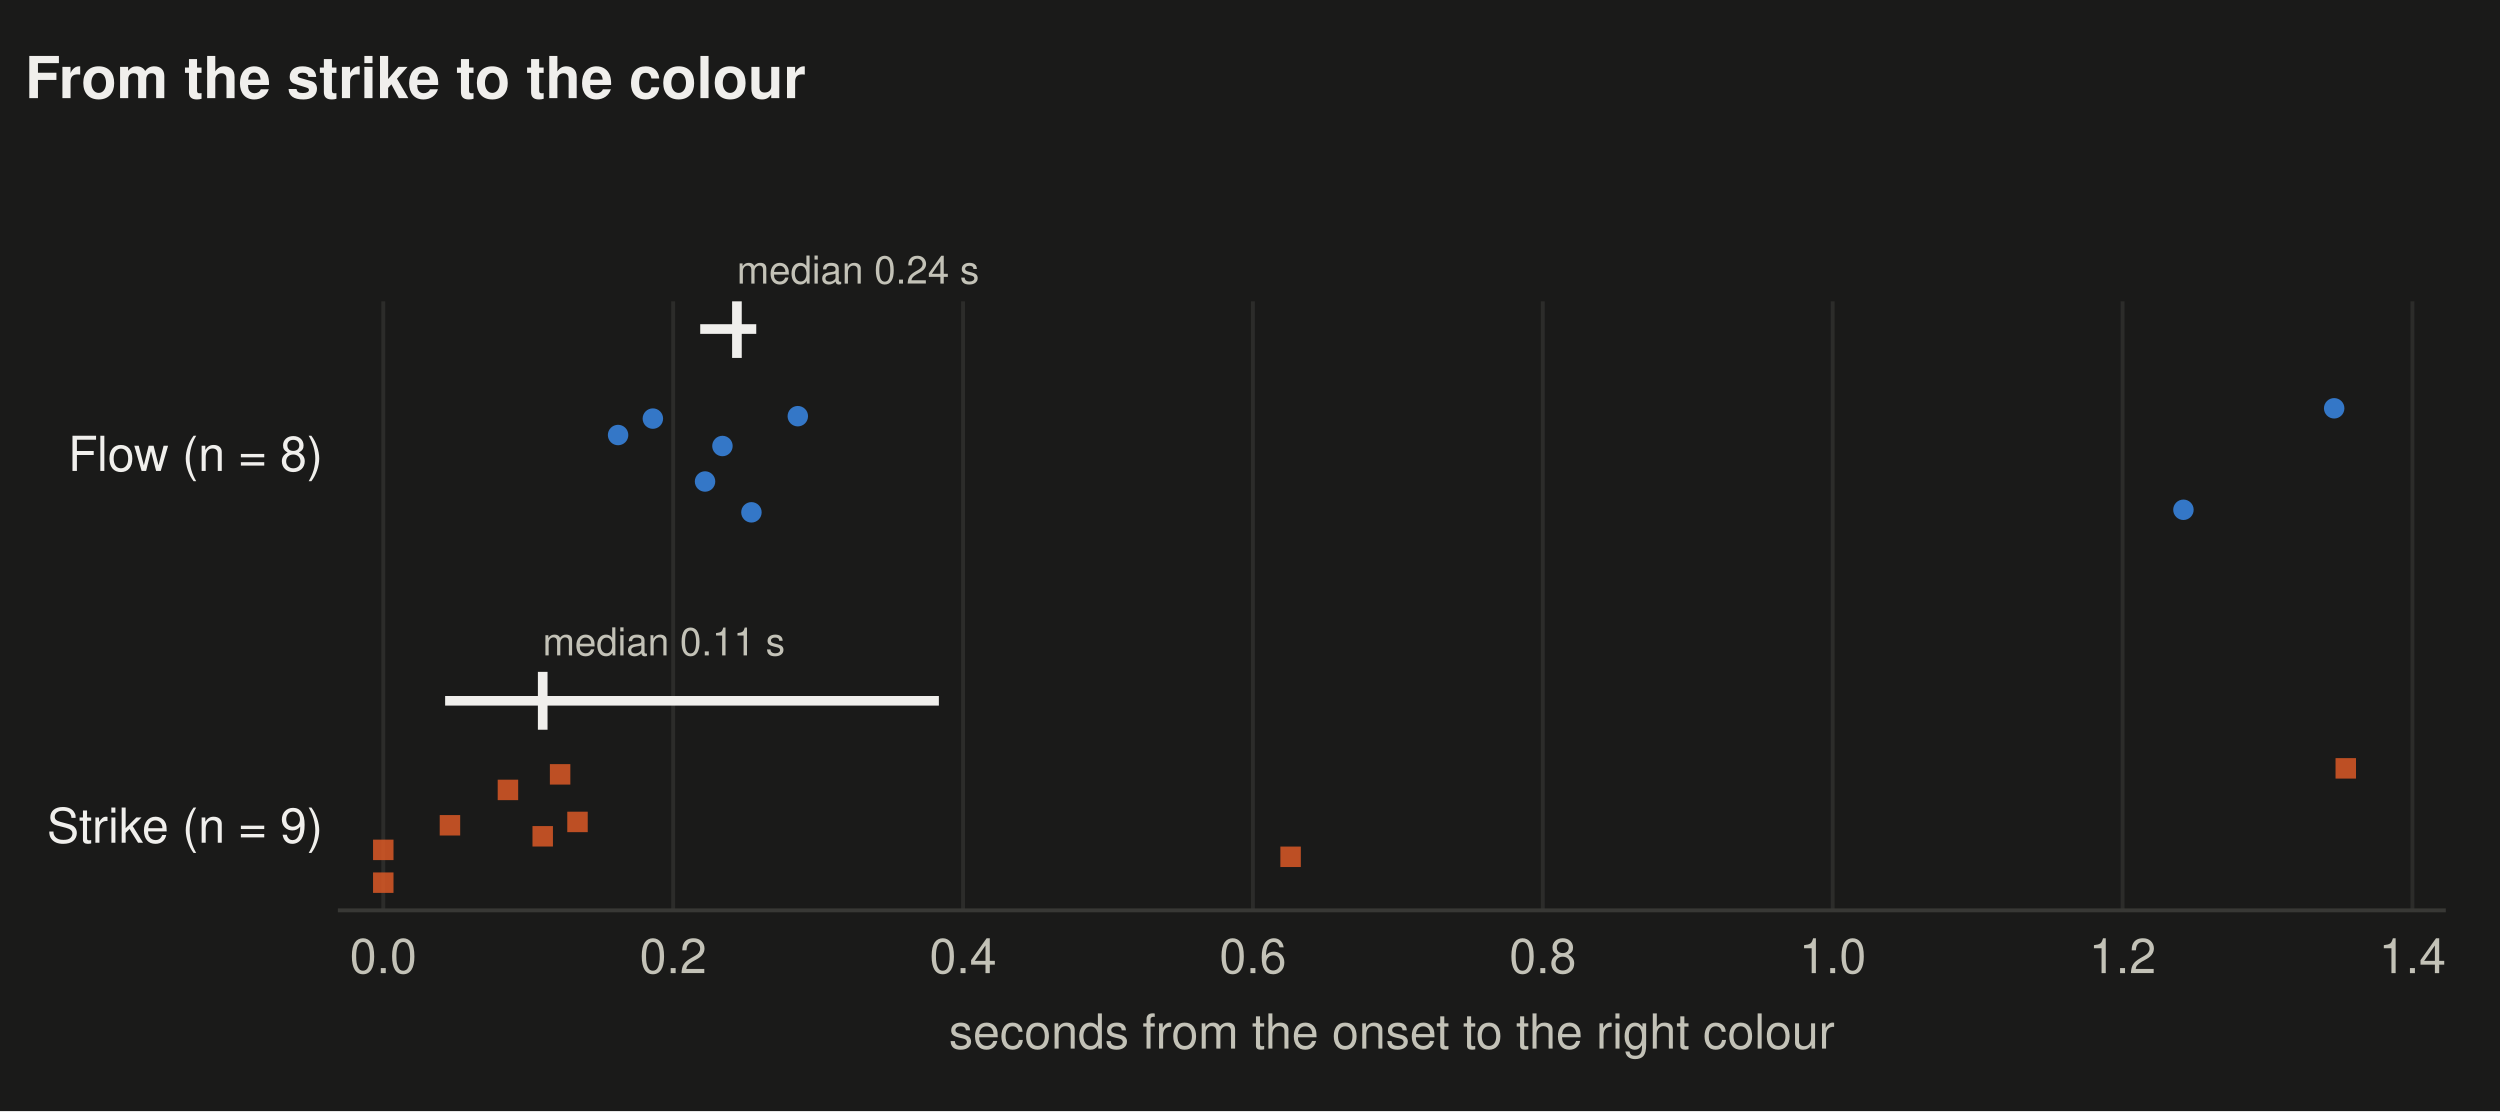
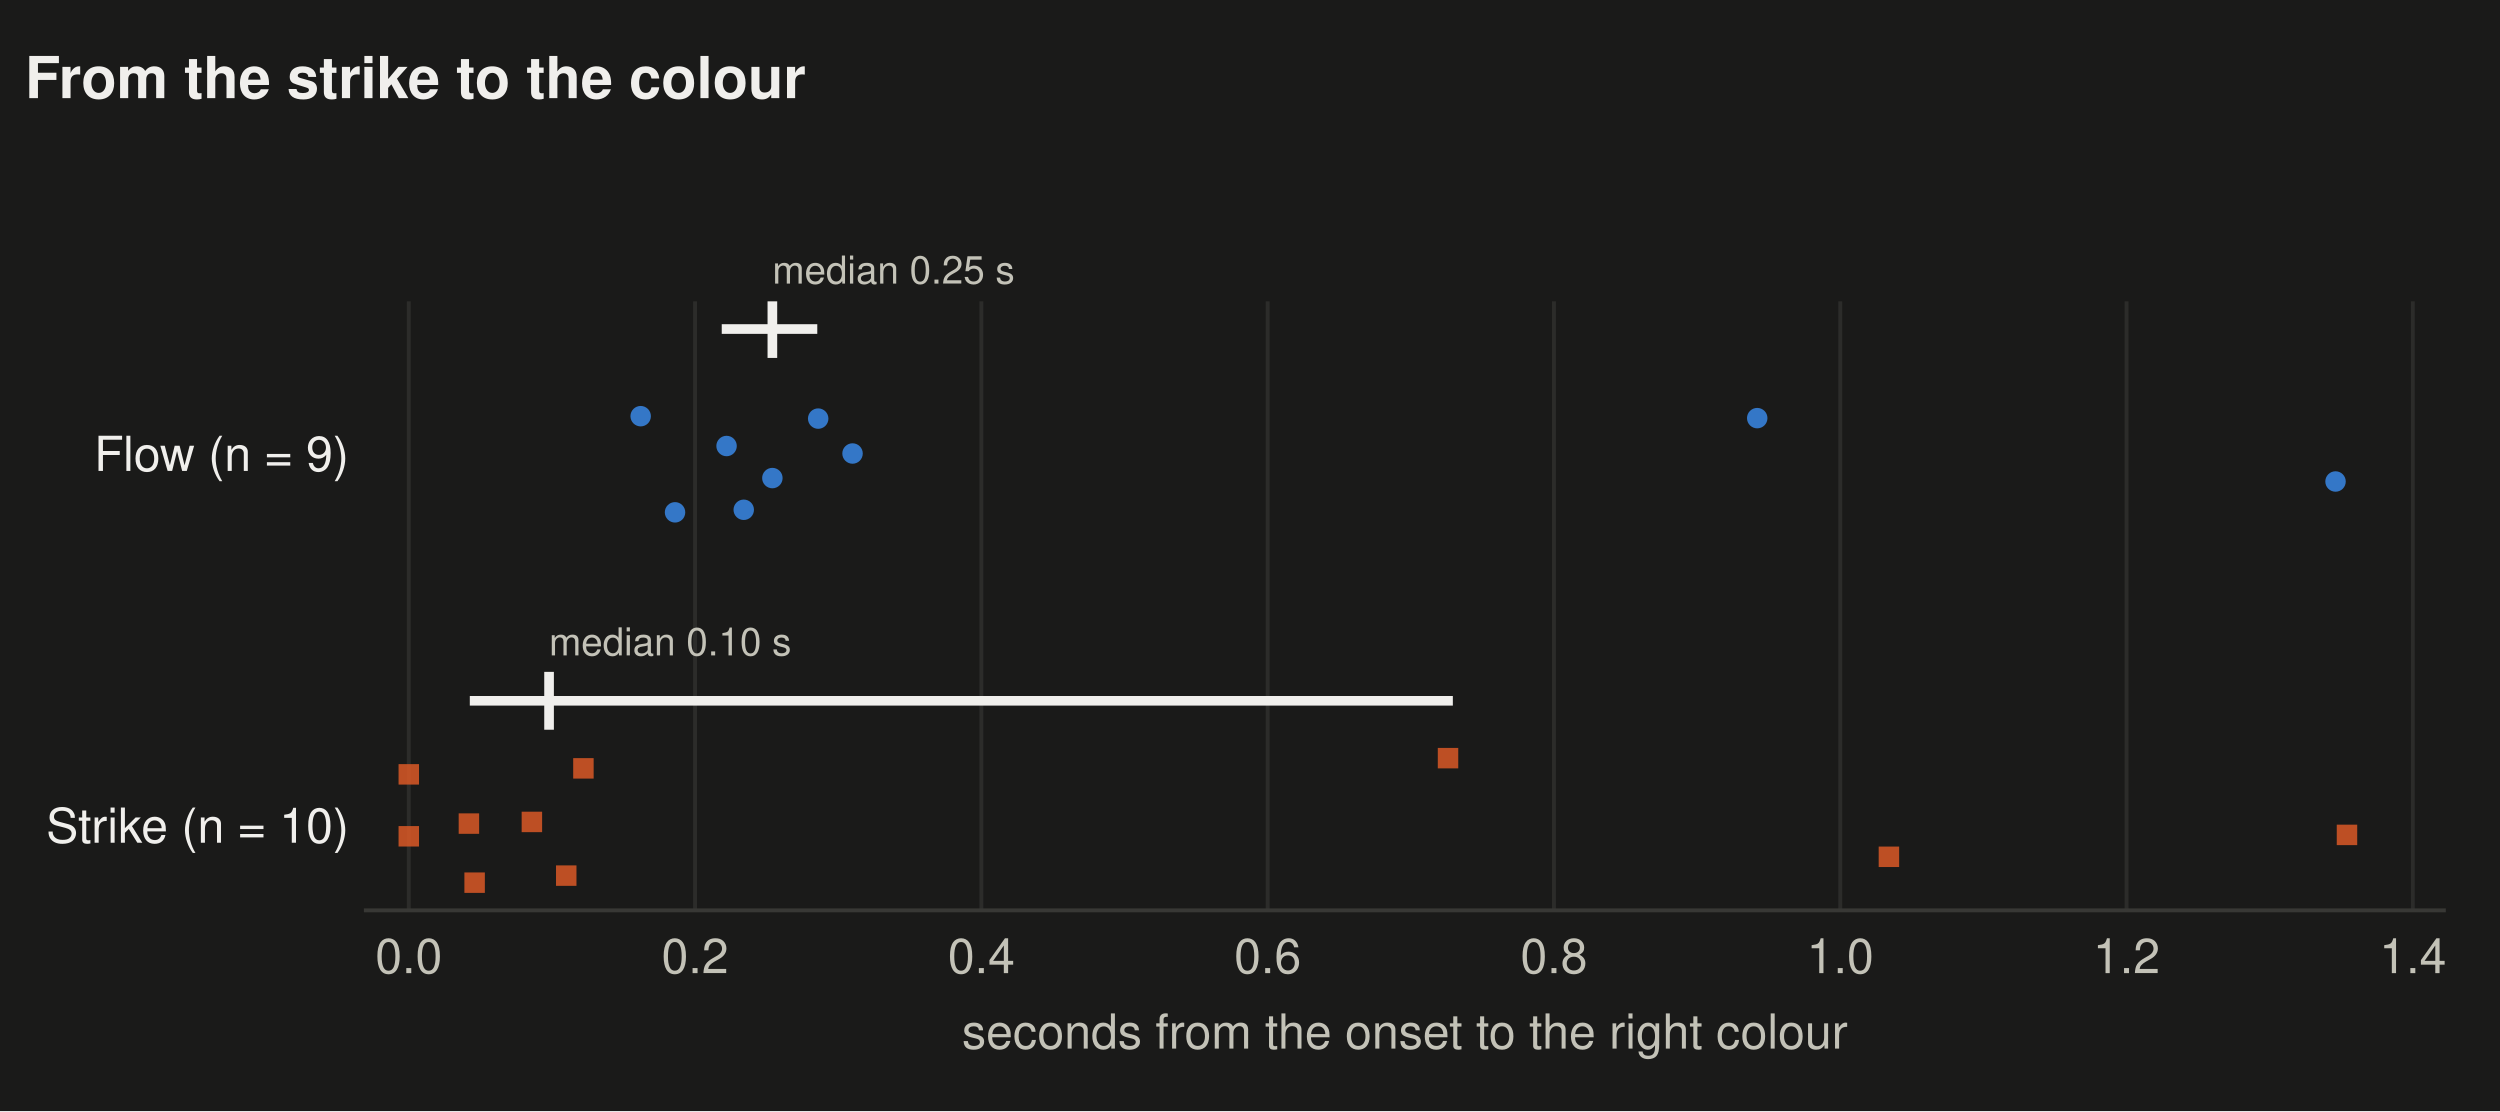
<svg xmlns="http://www.w3.org/2000/svg" xmlns:xlink="http://www.w3.org/1999/xlink" width="518.4pt" height="230.4pt" viewBox="0 0 518.4 230.4" version="1.1">
  <defs>
    <style type="text/css">*{stroke-linejoin: round; stroke-linecap: butt}</style>
  </defs>
  <g id="figure_1">
    <g id="patch_1">
      <path d="M 0 230.4  L 518.4 230.4  L 518.4 0  L 0 0  z " style="fill: #1a1a19" />
    </g>
    <g id="axes_1">
      <g id="patch_2">
-         <path d="M 70.46 188.77  L 506.766 188.77  L 506.766 62.486  L 70.46 62.486  z " style="fill: #1a1a19" />
+         <path d="M 75.86 188.77  L 506.766 188.77  L 506.766 62.486  L 75.86 62.486  z " style="fill: #1a1a19" />
      </g>
      <g id="matplotlib.axis_1">
        <g id="xtick_1">
          <g id="line2d_1">
-             <path d="M 79.476 188.77  L 79.476 62.486  " clip-path="url(#pdac72dd89d)" style="fill: none; stroke: #2c2c2a; stroke-width: 0.8; stroke-linecap: square" />
+             <path d="M 84.765 188.77  L 84.765 62.486  " clip-path="url(#p2594584c7b)" style="fill: none; stroke: #2c2c2a; stroke-width: 0.8; stroke-linecap: square" />
          </g>
          <g id="line2d_2" />
          <g id="text_1">
-             <text style="font-size: 10px; font-family: 'Helvetica Neue', 'Helvetica', 'Arial', 'DejaVu Sans'; text-anchor: middle; fill: #c3c2b7" x="79.476" y="201.79" transform="rotate(-0 79.47644 201.79)">0.0</text>
+             <text style="font-size: 10px; font-family: 'Helvetica Neue', 'Helvetica', 'Arial', 'DejaVu Sans'; text-anchor: middle; fill: #c3c2b7" x="84.765" y="201.79" transform="rotate(-0 84.76485 201.79)">0.0</text>
          </g>
        </g>
        <g id="xtick_2">
          <g id="line2d_3">
-             <path d="M 139.586 188.77  L 139.586 62.486  " clip-path="url(#pdac72dd89d)" style="fill: none; stroke: #2c2c2a; stroke-width: 0.8; stroke-linecap: square" />
+             <path d="M 144.13 188.77  L 144.13 62.486  " clip-path="url(#p2594584c7b)" style="fill: none; stroke: #2c2c2a; stroke-width: 0.8; stroke-linecap: square" />
          </g>
          <g id="line2d_4" />
          <g id="text_2">
-             <text style="font-size: 10px; font-family: 'Helvetica Neue', 'Helvetica', 'Arial', 'DejaVu Sans'; text-anchor: middle; fill: #c3c2b7" x="139.586" y="201.79" transform="rotate(-0 139.586 201.79)">0.2</text>
+             <text style="font-size: 10px; font-family: 'Helvetica Neue', 'Helvetica', 'Arial', 'DejaVu Sans'; text-anchor: middle; fill: #c3c2b7" x="144.13" y="201.79" transform="rotate(-0 144.1305 201.79)">0.2</text>
          </g>
        </g>
        <g id="xtick_3">
          <g id="line2d_5">
-             <path d="M 199.696 188.77  L 199.696 62.486  " clip-path="url(#pdac72dd89d)" style="fill: none; stroke: #2c2c2a; stroke-width: 0.8; stroke-linecap: square" />
+             <path d="M 203.496 188.77  L 203.496 62.486  " clip-path="url(#p2594584c7b)" style="fill: none; stroke: #2c2c2a; stroke-width: 0.8; stroke-linecap: square" />
          </g>
          <g id="line2d_6" />
          <g id="text_3">
-             <text style="font-size: 10px; font-family: 'Helvetica Neue', 'Helvetica', 'Arial', 'DejaVu Sans'; text-anchor: middle; fill: #c3c2b7" x="199.696" y="201.79" transform="rotate(-0 199.6956 201.79)">0.4</text>
+             <text style="font-size: 10px; font-family: 'Helvetica Neue', 'Helvetica', 'Arial', 'DejaVu Sans'; text-anchor: middle; fill: #c3c2b7" x="203.496" y="201.79" transform="rotate(-0 203.4961 201.79)">0.4</text>
          </g>
        </g>
        <g id="xtick_4">
          <g id="line2d_7">
-             <path d="M 259.805 188.77  L 259.805 62.486  " clip-path="url(#pdac72dd89d)" style="fill: none; stroke: #2c2c2a; stroke-width: 0.8; stroke-linecap: square" />
+             <path d="M 262.862 188.77  L 262.862 62.486  " clip-path="url(#p2594584c7b)" style="fill: none; stroke: #2c2c2a; stroke-width: 0.8; stroke-linecap: square" />
          </g>
          <g id="line2d_8" />
          <g id="text_4">
-             <text style="font-size: 10px; font-family: 'Helvetica Neue', 'Helvetica', 'Arial', 'DejaVu Sans'; text-anchor: middle; fill: #c3c2b7" x="259.805" y="201.79" transform="rotate(-0 259.8052 201.79)">0.6</text>
+             <text style="font-size: 10px; font-family: 'Helvetica Neue', 'Helvetica', 'Arial', 'DejaVu Sans'; text-anchor: middle; fill: #c3c2b7" x="262.862" y="201.79" transform="rotate(-0 262.8618 201.79)">0.6</text>
          </g>
        </g>
        <g id="xtick_5">
          <g id="line2d_9">
-             <path d="M 319.915 188.77  L 319.915 62.486  " clip-path="url(#pdac72dd89d)" style="fill: none; stroke: #2c2c2a; stroke-width: 0.8; stroke-linecap: square" />
+             <path d="M 322.227 188.77  L 322.227 62.486  " clip-path="url(#p2594584c7b)" style="fill: none; stroke: #2c2c2a; stroke-width: 0.8; stroke-linecap: square" />
          </g>
          <g id="line2d_10" />
          <g id="text_5">
-             <text style="font-size: 10px; font-family: 'Helvetica Neue', 'Helvetica', 'Arial', 'DejaVu Sans'; text-anchor: middle; fill: #c3c2b7" x="319.915" y="201.79" transform="rotate(-0 319.9148 201.79)">0.8</text>
+             <text style="font-size: 10px; font-family: 'Helvetica Neue', 'Helvetica', 'Arial', 'DejaVu Sans'; text-anchor: middle; fill: #c3c2b7" x="322.227" y="201.79" transform="rotate(-0 322.2274 201.79)">0.8</text>
          </g>
        </g>
        <g id="xtick_6">
          <g id="line2d_11">
-             <path d="M 380.024 188.77  L 380.024 62.486  " clip-path="url(#pdac72dd89d)" style="fill: none; stroke: #2c2c2a; stroke-width: 0.8; stroke-linecap: square" />
+             <path d="M 381.593 188.77  L 381.593 62.486  " clip-path="url(#p2594584c7b)" style="fill: none; stroke: #2c2c2a; stroke-width: 0.8; stroke-linecap: square" />
          </g>
          <g id="line2d_12" />
          <g id="text_6">
-             <text style="font-size: 10px; font-family: 'Helvetica Neue', 'Helvetica', 'Arial', 'DejaVu Sans'; text-anchor: middle; fill: #c3c2b7" x="380.024" y="201.79" transform="rotate(-0 380.0244 201.79)">1.0</text>
+             <text style="font-size: 10px; font-family: 'Helvetica Neue', 'Helvetica', 'Arial', 'DejaVu Sans'; text-anchor: middle; fill: #c3c2b7" x="381.593" y="201.79" transform="rotate(-0 381.5931 201.79)">1.0</text>
          </g>
        </g>
        <g id="xtick_7">
          <g id="line2d_13">
-             <path d="M 440.134 188.77  L 440.134 62.486  " clip-path="url(#pdac72dd89d)" style="fill: none; stroke: #2c2c2a; stroke-width: 0.8; stroke-linecap: square" />
+             <path d="M 440.959 188.77  L 440.959 62.486  " clip-path="url(#p2594584c7b)" style="fill: none; stroke: #2c2c2a; stroke-width: 0.8; stroke-linecap: square" />
          </g>
          <g id="line2d_14" />
          <g id="text_7">
-             <text style="font-size: 10px; font-family: 'Helvetica Neue', 'Helvetica', 'Arial', 'DejaVu Sans'; text-anchor: middle; fill: #c3c2b7" x="440.134" y="201.79" transform="rotate(-0 440.134 201.79)">1.2</text>
+             <text style="font-size: 10px; font-family: 'Helvetica Neue', 'Helvetica', 'Arial', 'DejaVu Sans'; text-anchor: middle; fill: #c3c2b7" x="440.959" y="201.79" transform="rotate(-0 440.9587 201.79)">1.2</text>
          </g>
        </g>
        <g id="xtick_8">
          <g id="line2d_15">
-             <path d="M 500.244 188.77  L 500.244 62.486  " clip-path="url(#pdac72dd89d)" style="fill: none; stroke: #2c2c2a; stroke-width: 0.8; stroke-linecap: square" />
+             <path d="M 500.324 188.77  L 500.324 62.486  " clip-path="url(#p2594584c7b)" style="fill: none; stroke: #2c2c2a; stroke-width: 0.8; stroke-linecap: square" />
          </g>
          <g id="line2d_16" />
          <g id="text_8">
-             <text style="font-size: 10px; font-family: 'Helvetica Neue', 'Helvetica', 'Arial', 'DejaVu Sans'; text-anchor: middle; fill: #c3c2b7" x="500.244" y="201.79" transform="rotate(-0 500.2436 201.79)">1.4</text>
+             <text style="font-size: 10px; font-family: 'Helvetica Neue', 'Helvetica', 'Arial', 'DejaVu Sans'; text-anchor: middle; fill: #c3c2b7" x="500.324" y="201.79" transform="rotate(-0 500.3243 201.79)">1.4</text>
          </g>
        </g>
        <g id="text_9">
-           <text style="font-size: 10px; font-family: 'Helvetica Neue', 'Helvetica', 'Arial', 'DejaVu Sans'; text-anchor: middle; fill: #c3c2b7" x="288.613" y="217.44" transform="rotate(-0 288.6128 217.44)">seconds from the onset to the right colour</text>
+           <text style="font-size: 10px; font-family: 'Helvetica Neue', 'Helvetica', 'Arial', 'DejaVu Sans'; text-anchor: middle; fill: #c3c2b7" x="291.313" y="217.44" transform="rotate(-0 291.3128 217.44)">seconds from the onset to the right colour</text>
        </g>
      </g>
      <g id="matplotlib.axis_2">
        <g id="ytick_1">
          <g id="line2d_17" />
          <g id="text_10">
-             <text style="font-size: 10px; font-family: 'Helvetica Neue', 'Helvetica', 'Arial', 'DejaVu Sans'; text-anchor: end; fill: #f0efec" x="66.96" y="97.656" transform="rotate(-0 66.96 97.65582)">Flow (n = 8)</text>
+             <text style="font-size: 10px; font-family: 'Helvetica Neue', 'Helvetica', 'Arial', 'DejaVu Sans'; text-anchor: end; fill: #f0efec" x="72.36" y="97.656" transform="rotate(-0 72.36 97.65582)">Flow (n = 9)</text>
          </g>
        </g>
        <g id="ytick_2">
          <g id="line2d_18" />
          <g id="text_11">
-             <text style="font-size: 10px; font-family: 'Helvetica Neue', 'Helvetica', 'Arial', 'DejaVu Sans'; text-anchor: end; fill: #f0efec" x="66.96" y="174.748" transform="rotate(-0 66.96 174.7479)">Strike (n = 9)</text>
+             <text style="font-size: 10px; font-family: 'Helvetica Neue', 'Helvetica', 'Arial', 'DejaVu Sans'; text-anchor: end; fill: #f0efec" x="72.36" y="174.748" transform="rotate(-0 72.36 174.7479)">Strike (n = 10)</text>
          </g>
        </g>
      </g>
      <g id="PathCollection_1">
        <defs>
-           <path id="C0_0_dc09100b94" d="M 0 2.121  C 0.563 2.121 1.102 1.898 1.5 1.5  C 1.898 1.102 2.121 0.563 2.121 -0  C 2.121 -0.563 1.898 -1.102 1.5 -1.5  C 1.102 -1.898 0.563 -2.121 0 -2.121  C -0.563 -2.121 -1.102 -1.898 -1.5 -1.5  C -1.898 -1.102 -2.121 -0.563 -2.121 0  C -2.121 0.563 -1.898 1.102 -1.5 1.5  C -1.102 1.898 -0.563 2.121 0 2.121  z " />
+           <path id="C0_0_c86861dec8" d="M 0 2.121  C 0.563 2.121 1.102 1.898 1.5 1.5  C 1.898 1.102 2.121 0.563 2.121 -0  C 2.121 -0.563 1.898 -1.102 1.5 -1.5  C 1.102 -1.898 0.563 -2.121 0 -2.121  C -0.563 -2.121 -1.102 -1.898 -1.5 -1.5  C -1.898 -1.102 -2.121 -0.563 -2.121 0  C -2.121 0.563 -1.898 1.102 -1.5 1.5  C -1.102 1.898 -0.563 2.121 0 2.121  z " />
        </defs>
-         <g clip-path="url(#pdac72dd89d)">
-           <use xlink:href="#C0_0_dc09100b94" x="128.165" y="90.207" style="fill: #3987e5; fill-opacity: 0.85" />
-         </g>
-         <g clip-path="url(#pdac72dd89d)">
-           <use xlink:href="#C0_0_dc09100b94" x="484.014" y="84.666" style="fill: #3987e5; fill-opacity: 0.85" />
-         </g>
-         <g clip-path="url(#pdac72dd89d)">
-           <use xlink:href="#C0_0_dc09100b94" x="165.433" y="86.299" style="fill: #3987e5; fill-opacity: 0.85" />
-         </g>
-         <g clip-path="url(#pdac72dd89d)">
-           <use xlink:href="#C0_0_dc09100b94" x="146.198" y="99.844" style="fill: #3987e5; fill-opacity: 0.85" />
-         </g>
-         <g clip-path="url(#pdac72dd89d)">
-           <use xlink:href="#C0_0_dc09100b94" x="135.378" y="86.801" style="fill: #3987e5; fill-opacity: 0.85" />
-         </g>
-         <g clip-path="url(#pdac72dd89d)">
-           <use xlink:href="#C0_0_dc09100b94" x="149.805" y="92.485" style="fill: #3987e5; fill-opacity: 0.85" />
-         </g>
-         <g clip-path="url(#pdac72dd89d)">
-           <use xlink:href="#C0_0_dc09100b94" x="155.816" y="106.238" style="fill: #3987e5; fill-opacity: 0.85" />
-         </g>
-         <g clip-path="url(#pdac72dd89d)">
-           <use xlink:href="#C0_0_dc09100b94" x="452.757" y="105.708" style="fill: #3987e5; fill-opacity: 0.85" />
+         <g clip-path="url(#p2594584c7b)">
+           <use xlink:href="#C0_0_c86861dec8" x="132.851" y="86.299" style="fill: #3987e5; fill-opacity: 0.85" />
+         </g>
+         <g clip-path="url(#p2594584c7b)">
+           <use xlink:href="#C0_0_c86861dec8" x="484.296" y="99.844" style="fill: #3987e5; fill-opacity: 0.85" />
+         </g>
+         <g clip-path="url(#p2594584c7b)">
+           <use xlink:href="#C0_0_c86861dec8" x="169.658" y="86.801" style="fill: #3987e5; fill-opacity: 0.85" />
+         </g>
+         <g clip-path="url(#p2594584c7b)">
+           <use xlink:href="#C0_0_c86861dec8" x="150.661" y="92.485" style="fill: #3987e5; fill-opacity: 0.85" />
+         </g>
+         <g clip-path="url(#p2594584c7b)">
+           <use xlink:href="#C0_0_c86861dec8" x="139.975" y="106.238" style="fill: #3987e5; fill-opacity: 0.85" />
+         </g>
+         <g clip-path="url(#p2594584c7b)">
+           <use xlink:href="#C0_0_c86861dec8" x="154.223" y="105.708" style="fill: #3987e5; fill-opacity: 0.85" />
+         </g>
+         <g clip-path="url(#p2594584c7b)">
+           <use xlink:href="#C0_0_c86861dec8" x="160.159" y="99.134" style="fill: #3987e5; fill-opacity: 0.85" />
+         </g>
+         <g clip-path="url(#p2594584c7b)">
+           <use xlink:href="#C0_0_c86861dec8" x="176.782" y="94.04" style="fill: #3987e5; fill-opacity: 0.85" />
+         </g>
+         <g clip-path="url(#p2594584c7b)">
+           <use xlink:href="#C0_0_c86861dec8" x="364.377" y="86.704" style="fill: #3987e5; fill-opacity: 0.85" />
        </g>
      </g>
      <g id="PathCollection_2">
        <defs>
-           <path id="C1_0_5758dff84a" d="M -2.121 2.121  L 2.121 2.121  L 2.121 -2.121  L -2.121 -2.121  z " />
+           <path id="C1_0_fc2b5ec92a" d="M -2.121 2.121  L 2.121 2.121  L 2.121 -2.121  L -2.121 -2.121  z " />
        </defs>
-         <g clip-path="url(#pdac72dd89d)">
-           <use xlink:href="#C1_0_5758dff84a" x="79.476" y="176.227" style="fill: #d95926; fill-opacity: 0.85" />
-         </g>
-         <g clip-path="url(#pdac72dd89d)">
-           <use xlink:href="#C1_0_5758dff84a" x="93.302" y="171.132" style="fill: #d95926; fill-opacity: 0.85" />
-         </g>
-         <g clip-path="url(#pdac72dd89d)">
-           <use xlink:href="#C1_0_5758dff84a" x="105.324" y="163.796" style="fill: #d95926; fill-opacity: 0.85" />
-         </g>
-         <g clip-path="url(#pdac72dd89d)">
-           <use xlink:href="#C1_0_5758dff84a" x="116.143" y="160.57" style="fill: #d95926; fill-opacity: 0.85" />
-         </g>
-         <g clip-path="url(#pdac72dd89d)">
-           <use xlink:href="#C1_0_5758dff84a" x="79.476" y="183.03" style="fill: #d95926; fill-opacity: 0.85" />
-         </g>
-         <g clip-path="url(#pdac72dd89d)">
-           <use xlink:href="#C1_0_5758dff84a" x="119.75" y="170.434" style="fill: #d95926; fill-opacity: 0.85" />
-         </g>
-         <g clip-path="url(#pdac72dd89d)">
-           <use xlink:href="#C1_0_5758dff84a" x="486.418" y="159.327" style="fill: #d95926; fill-opacity: 0.85" />
-         </g>
-         <g clip-path="url(#pdac72dd89d)">
-           <use xlink:href="#C1_0_5758dff84a" x="112.537" y="173.415" style="fill: #d95926; fill-opacity: 0.85" />
-         </g>
-         <g clip-path="url(#pdac72dd89d)">
-           <use xlink:href="#C1_0_5758dff84a" x="267.619" y="177.667" style="fill: #d95926; fill-opacity: 0.85" />
+         <g clip-path="url(#p2594584c7b)">
+           <use xlink:href="#C1_0_fc2b5ec92a" x="84.765" y="160.57" style="fill: #d95926; fill-opacity: 0.85" />
+         </g>
+         <g clip-path="url(#p2594584c7b)">
+           <use xlink:href="#C1_0_fc2b5ec92a" x="98.419" y="183.03" style="fill: #d95926; fill-opacity: 0.85" />
+         </g>
+         <g clip-path="url(#p2594584c7b)">
+           <use xlink:href="#C1_0_fc2b5ec92a" x="110.292" y="170.434" style="fill: #d95926; fill-opacity: 0.85" />
+         </g>
+         <g clip-path="url(#p2594584c7b)">
+           <use xlink:href="#C1_0_fc2b5ec92a" x="120.978" y="159.327" style="fill: #d95926; fill-opacity: 0.85" />
+         </g>
+         <g clip-path="url(#p2594584c7b)">
+           <use xlink:href="#C1_0_fc2b5ec92a" x="84.765" y="173.415" style="fill: #d95926; fill-opacity: 0.85" />
+         </g>
+         <g clip-path="url(#p2594584c7b)">
+           <use xlink:href="#C1_0_fc2b5ec92a" x="391.685" y="177.667" style="fill: #d95926; fill-opacity: 0.85" />
+         </g>
+         <g clip-path="url(#p2594584c7b)">
+           <use xlink:href="#C1_0_fc2b5ec92a" x="486.67" y="173.124" style="fill: #d95926; fill-opacity: 0.85" />
+         </g>
+         <g clip-path="url(#p2594584c7b)">
+           <use xlink:href="#C1_0_fc2b5ec92a" x="117.416" y="181.569" style="fill: #d95926; fill-opacity: 0.85" />
+         </g>
+         <g clip-path="url(#p2594584c7b)">
+           <use xlink:href="#C1_0_fc2b5ec92a" x="300.262" y="157.21" style="fill: #d95926; fill-opacity: 0.85" />
+         </g>
+         <g clip-path="url(#p2594584c7b)">
+           <use xlink:href="#C1_0_fc2b5ec92a" x="97.232" y="170.781" style="fill: #d95926; fill-opacity: 0.85" />
        </g>
      </g>
      <g id="patch_3">
-         <path d="M 70.46 188.77  L 506.766 188.77  " style="fill: none; stroke: #383835; stroke-width: 0.8; stroke-linejoin: miter; stroke-linecap: square" />
+         <path d="M 75.86 188.77  L 506.766 188.77  " style="fill: none; stroke: #383835; stroke-width: 0.8; stroke-linejoin: miter; stroke-linecap: square" />
      </g>
      <g id="line2d_19">
-         <path d="M 146.198 68.226  L 155.816 68.226  " clip-path="url(#pdac72dd89d)" style="fill: none; stroke: #f0efec; stroke-width: 2; stroke-linecap: square" />
+         <path d="M 150.661 68.226  L 168.47 68.226  " clip-path="url(#p2594584c7b)" style="fill: none; stroke: #f0efec; stroke-width: 2; stroke-linecap: square" />
      </g>
      <g id="text_12">
-         <text style="font-size: 8px; font-family: 'Helvetica Neue', 'Helvetica', 'Arial', 'DejaVu Sans'; text-anchor: start; fill: #c3c2b7" x="152.81" y="58.813" transform="rotate(-0 152.8101 58.81314)"> median 0.24 s</text>
+         <text style="font-size: 8px; font-family: 'Helvetica Neue', 'Helvetica', 'Arial', 'DejaVu Sans'; text-anchor: start; fill: #c3c2b7" x="160.159" y="58.813" transform="rotate(-0 160.1592 58.81314)"> median 0.25 s</text>
      </g>
      <g id="line2d_20">
-         <path d="M 93.302 145.318  L 193.685 145.318  " clip-path="url(#pdac72dd89d)" style="fill: none; stroke: #f0efec; stroke-width: 2; stroke-linecap: square" />
+         <path d="M 98.419 145.318  L 300.262 145.318  " clip-path="url(#p2594584c7b)" style="fill: none; stroke: #f0efec; stroke-width: 2; stroke-linecap: square" />
      </g>
      <g id="text_13">
-         <text style="font-size: 8px; font-family: 'Helvetica Neue', 'Helvetica', 'Arial', 'DejaVu Sans'; text-anchor: start; fill: #c3c2b7" x="112.537" y="135.905" transform="rotate(-0 112.5367 135.9052)"> median 0.11 s</text>
+         <text style="font-size: 8px; font-family: 'Helvetica Neue', 'Helvetica', 'Arial', 'DejaVu Sans'; text-anchor: start; fill: #c3c2b7" x="113.854" y="135.905" transform="rotate(-0 113.854 135.9052)"> median 0.10 s</text>
      </g>
      <g id="line2d_21">
-         <path d="M 152.81 68.226  " clip-path="url(#pdac72dd89d)" style="fill: none; stroke: #f0efec; stroke-width: 1.5; stroke-linecap: square" />
+         <path d="M 160.159 68.226  " clip-path="url(#p2594584c7b)" style="fill: none; stroke: #f0efec; stroke-width: 1.5; stroke-linecap: square" />
        <defs>
-           <path id="mb4d1193603" d="M 0 6  L 0 -6  " style="stroke: #f0efec; stroke-width: 2" />
+           <path id="m3a86793d4e" d="M 0 6  L 0 -6  " style="stroke: #f0efec; stroke-width: 2" />
        </defs>
-         <g clip-path="url(#pdac72dd89d)">
-           <use xlink:href="#mb4d1193603" x="152.81" y="68.226" style="fill: #f0efec; stroke: #f0efec; stroke-width: 2" />
+         <g clip-path="url(#p2594584c7b)">
+           <use xlink:href="#m3a86793d4e" x="160.159" y="68.226" style="fill: #f0efec; stroke: #f0efec; stroke-width: 2" />
        </g>
      </g>
      <g id="line2d_22">
-         <path d="M 112.537 145.318  " clip-path="url(#pdac72dd89d)" style="fill: none; stroke: #f0efec; stroke-width: 1.5; stroke-linecap: square" />
-         <g clip-path="url(#pdac72dd89d)">
-           <use xlink:href="#mb4d1193603" x="112.537" y="145.318" style="fill: #f0efec; stroke: #f0efec; stroke-width: 2" />
+         <path d="M 113.854 145.318  " clip-path="url(#p2594584c7b)" style="fill: none; stroke: #f0efec; stroke-width: 1.5; stroke-linecap: square" />
+         <g clip-path="url(#p2594584c7b)">
+           <use xlink:href="#m3a86793d4e" x="113.854" y="145.318" style="fill: #f0efec; stroke: #f0efec; stroke-width: 2" />
        </g>
      </g>
    </g>
    <g id="text_14">
      <text style="font-weight: 700; font-size: 12px; font-family: 'Helvetica Neue', 'Helvetica', 'Arial', 'DejaVu Sans'; text-anchor: start; fill: #f0efec" x="5.184" y="20.34" transform="rotate(-0 5.184 20.34)">From the strike to the colour</text>
    </g>
  </g>
  <defs>
-     <clipPath id="pdac72dd89d">
-       <rect x="70.46" y="62.486" width="436.306" height="126.284" />
+     <clipPath id="p2594584c7b">
+       <rect x="75.86" y="62.486" width="430.906" height="126.284" />
    </clipPath>
  </defs>
</svg>
